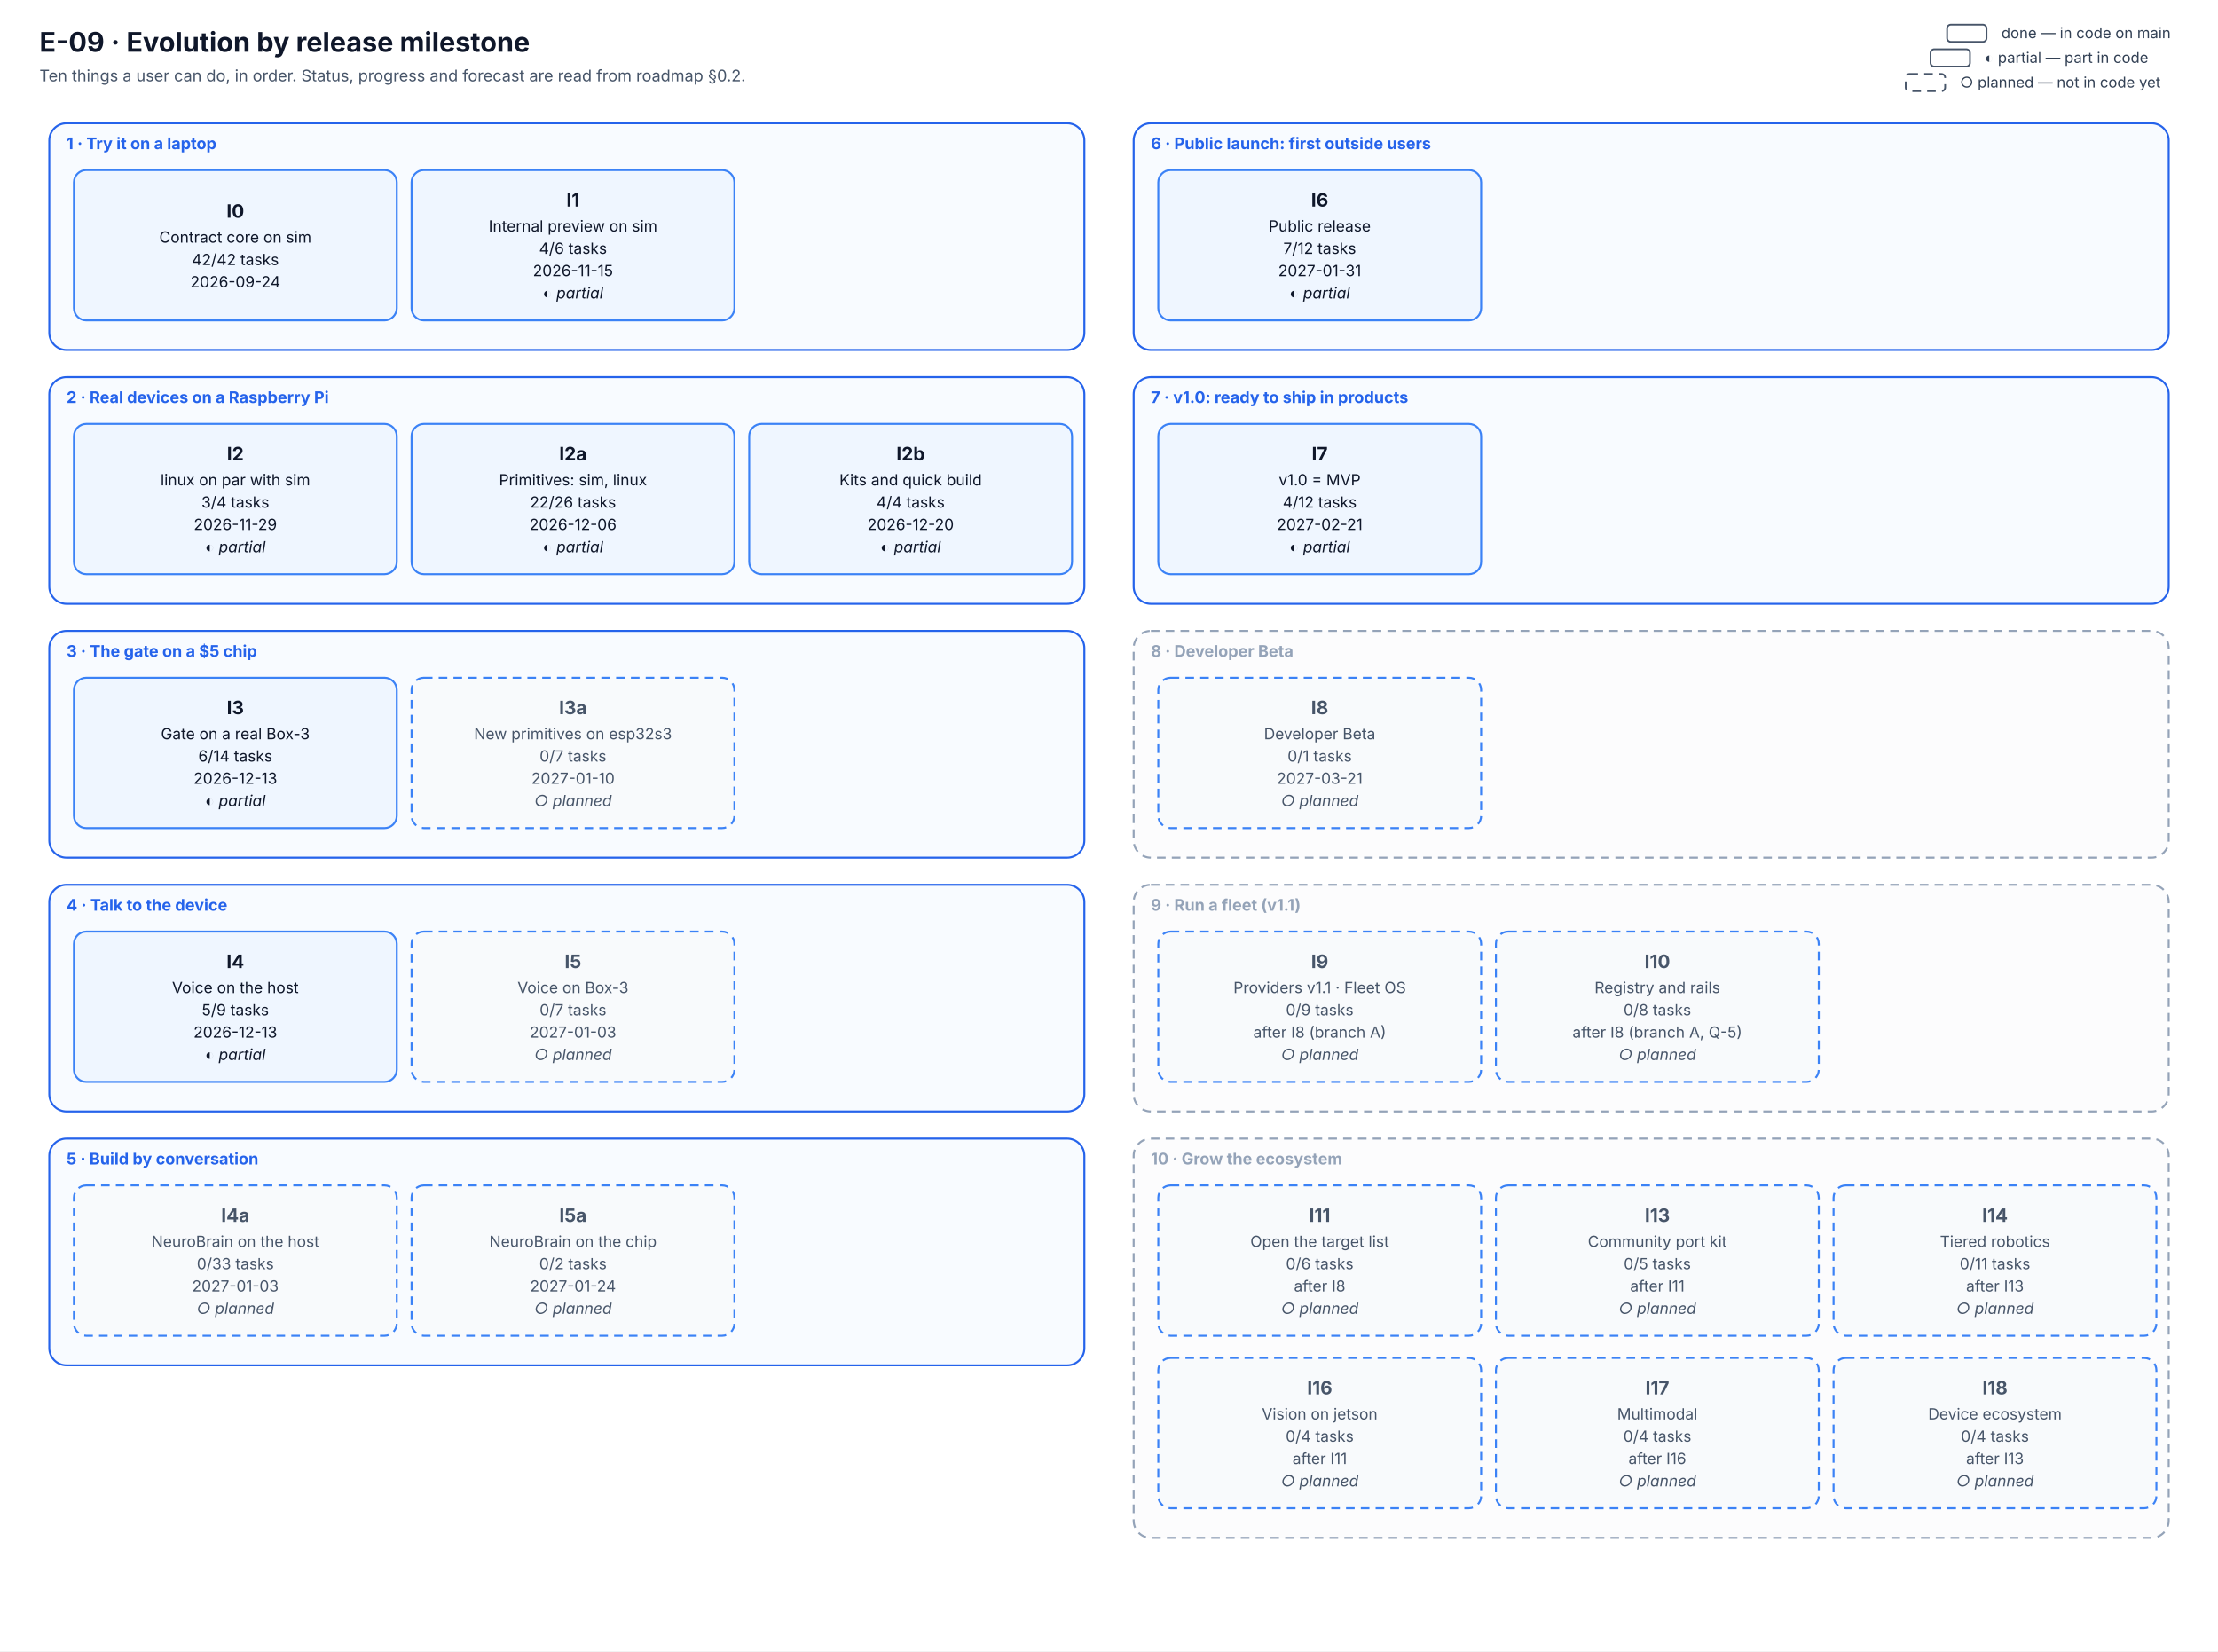
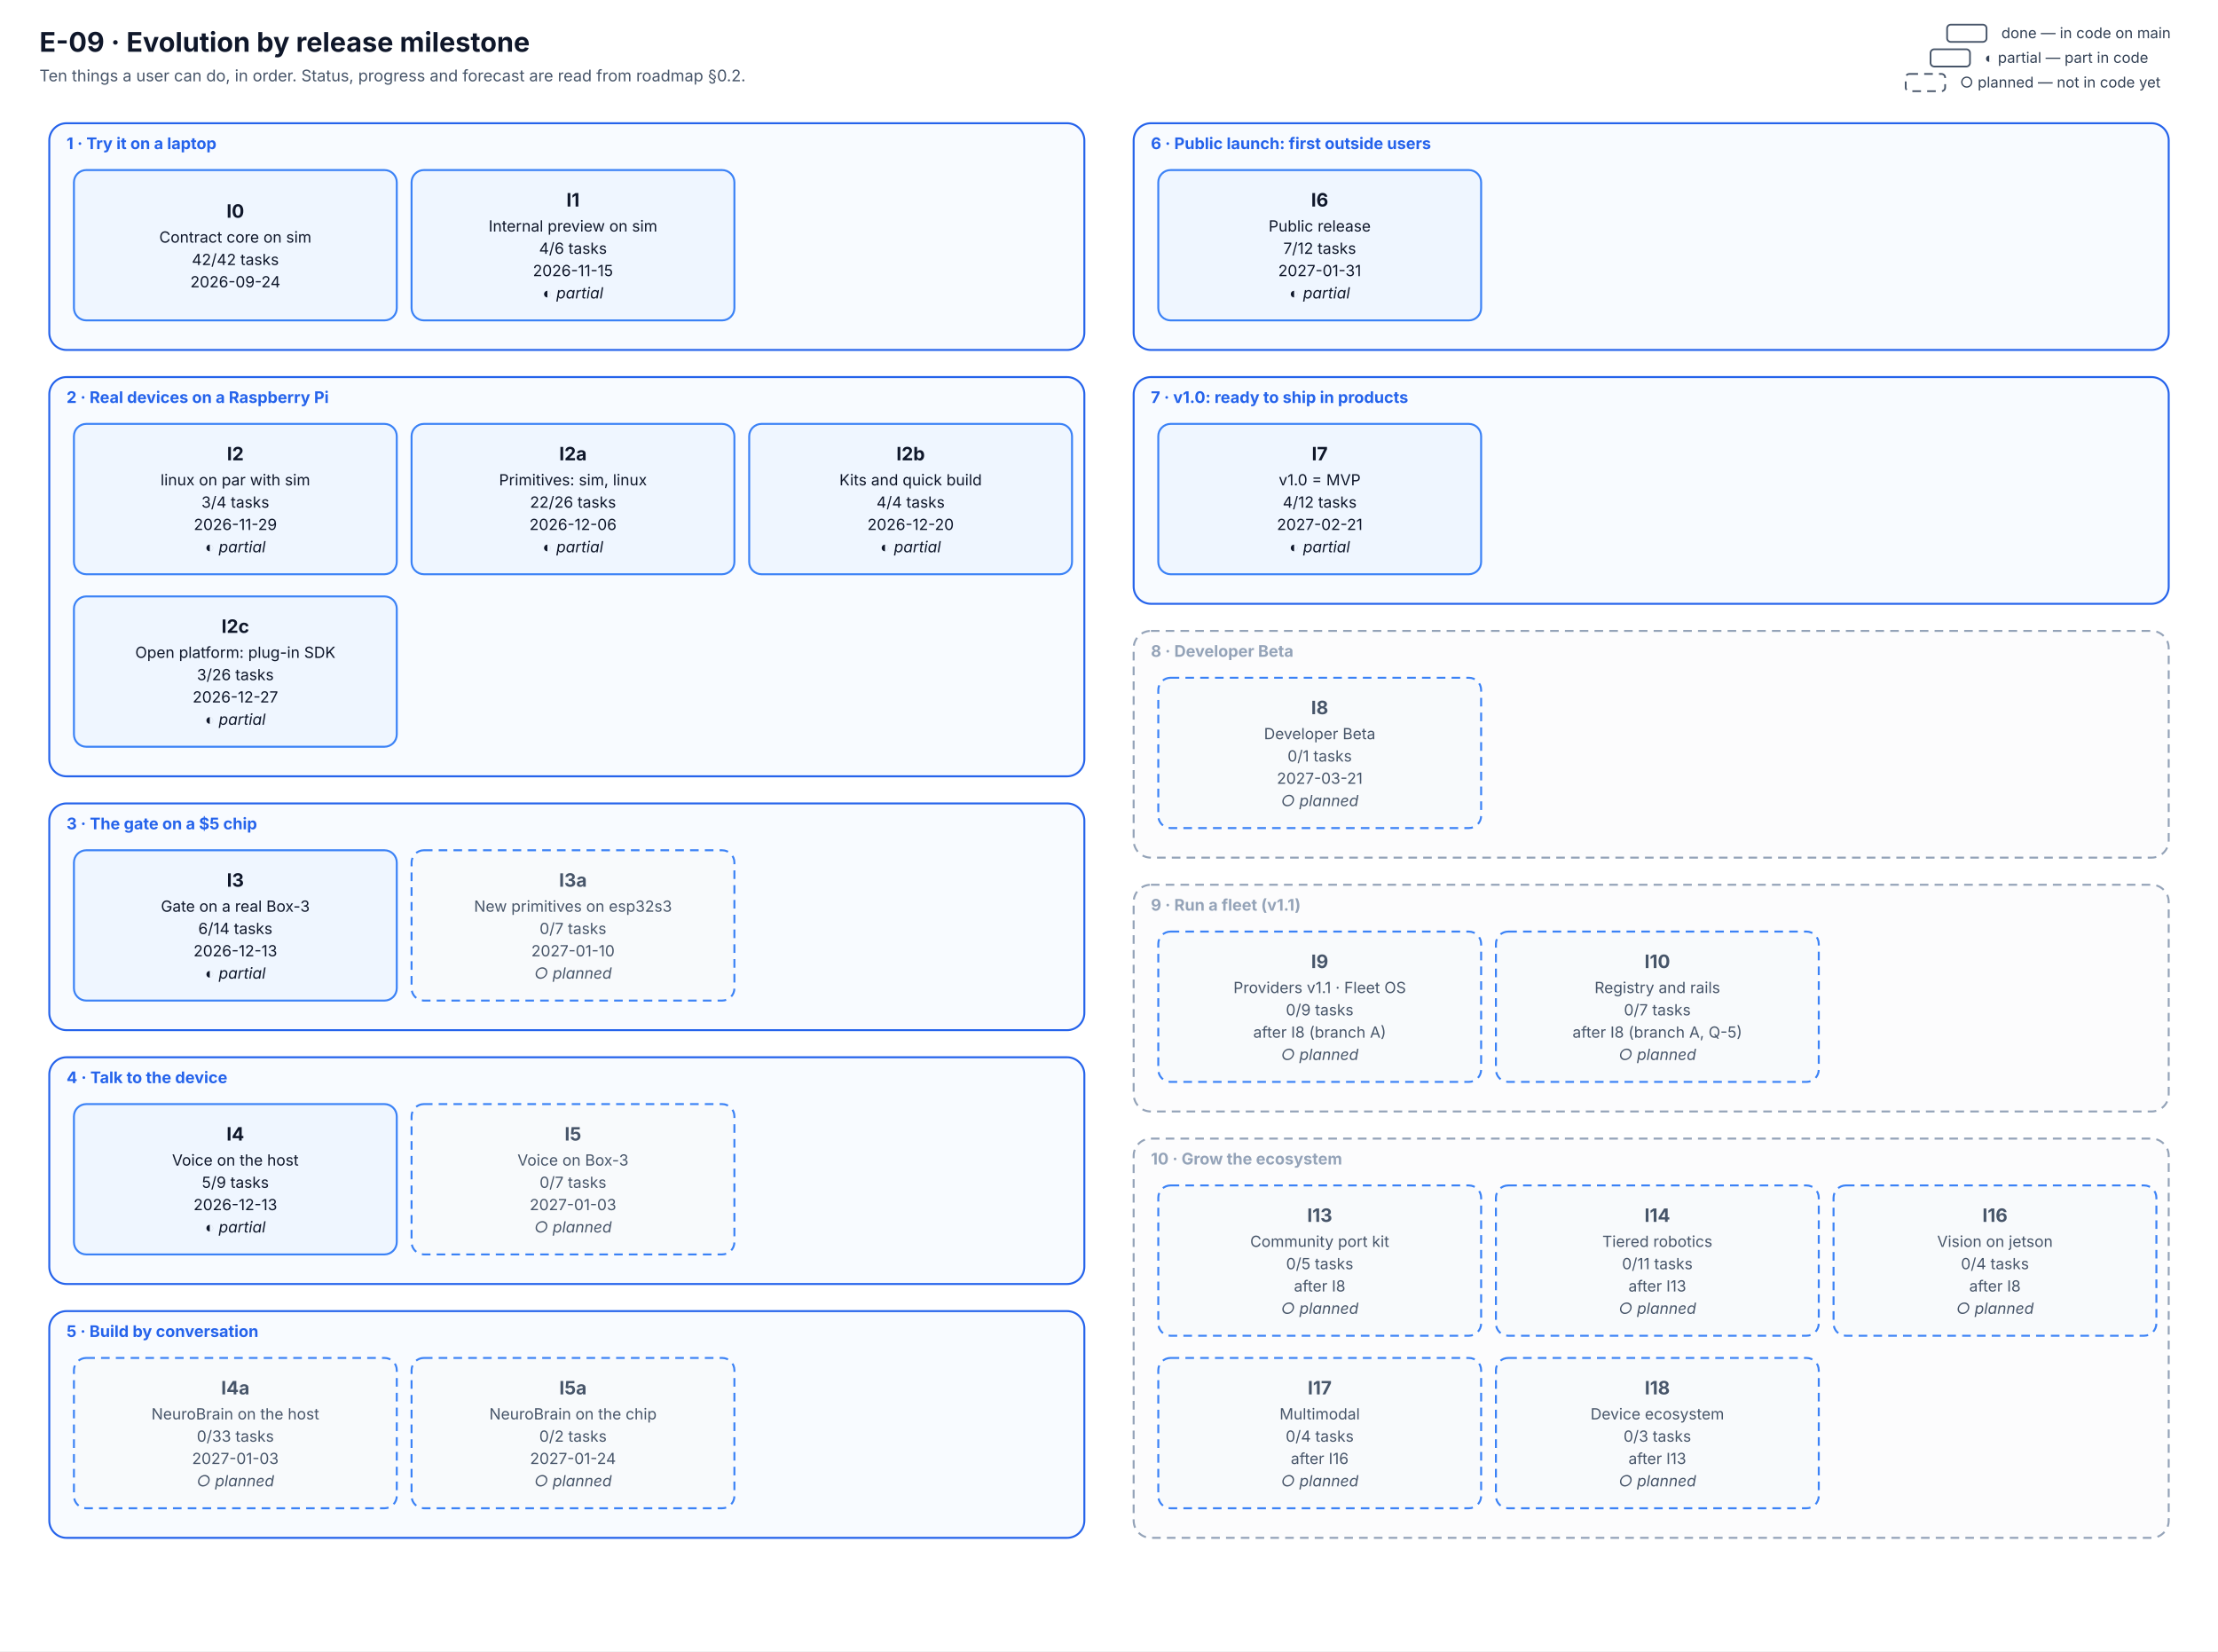
<svg xmlns="http://www.w3.org/2000/svg" viewBox="0 0 1800 1340" width="1800" height="1340" font-family="Inter, 'Segoe UI', system-ui, -apple-system, Roboto, Helvetica, Arial, sans-serif" role="img" aria-labelledby="E-09-evolution-title E-09-evolution-desc">
  <defs>
    <marker id="arr" viewBox="0 0 10 10" refX="9" refY="5" markerWidth="7" markerHeight="7" orient="auto-start-reverse">
      <path d="M0,0 L10,5 L0,10 z" fill="#334155" />
    </marker>
  </defs>
  <rect width="1800" height="1340" fill="#ffffff" />
  <text x="32.0" y="42.0" font-size="22" fill="#0f172a" text-anchor="start" font-weight="700">E-09 · Evolution by release milestone</text>
  <text x="32.0" y="66.0" font-size="13" fill="#475569" text-anchor="start">Ten things a user can do, in order. Status, progress and forecast are read from roadmap §0.2.</text>
  <rect x="40" y="100" width="840" height="184" rx="14" fill="#f8fbff" stroke="#2563eb" stroke-width="1.6" />
  <text x="54.0" y="121.0" font-size="13" fill="#2563eb" text-anchor="start" font-weight="700">1 · Try it on a laptop</text>
-   <rect x="40" y="306" width="840" height="184" rx="14" fill="#f8fbff" stroke="#2563eb" stroke-width="1.6" />
+   <rect x="40" y="306" width="840" height="324" rx="14" fill="#f8fbff" stroke="#2563eb" stroke-width="1.6" />
  <text x="54.0" y="327.0" font-size="13" fill="#2563eb" text-anchor="start" font-weight="700">2 · Real devices on a Raspberry Pi</text>
-   <rect x="40" y="512" width="840" height="184" rx="14" fill="#f8fbff" stroke="#2563eb" stroke-width="1.6" />
-   <text x="54.0" y="533.0" font-size="13" fill="#2563eb" text-anchor="start" font-weight="700">3 · The gate on a $5 chip</text>
-   <rect x="40" y="718" width="840" height="184" rx="14" fill="#f8fbff" stroke="#2563eb" stroke-width="1.6" />
-   <text x="54.0" y="739.0" font-size="13" fill="#2563eb" text-anchor="start" font-weight="700">4 · Talk to the device</text>
-   <rect x="40" y="924" width="840" height="184" rx="14" fill="#f8fbff" stroke="#2563eb" stroke-width="1.6" />
-   <text x="54.0" y="945.0" font-size="13" fill="#2563eb" text-anchor="start" font-weight="700">5 · Build by conversation</text>
+   <rect x="40" y="652" width="840" height="184" rx="14" fill="#f8fbff" stroke="#2563eb" stroke-width="1.6" />
+   <text x="54.0" y="673.0" font-size="13" fill="#2563eb" text-anchor="start" font-weight="700">3 · The gate on a $5 chip</text>
+   <rect x="40" y="858" width="840" height="184" rx="14" fill="#f8fbff" stroke="#2563eb" stroke-width="1.6" />
+   <text x="54.0" y="879.0" font-size="13" fill="#2563eb" text-anchor="start" font-weight="700">4 · Talk to the device</text>
+   <rect x="40" y="1064" width="840" height="184" rx="14" fill="#f8fbff" stroke="#2563eb" stroke-width="1.6" />
+   <text x="54.0" y="1085.0" font-size="13" fill="#2563eb" text-anchor="start" font-weight="700">5 · Build by conversation</text>
  <rect x="920" y="100" width="840" height="184" rx="14" fill="#f8fbff" stroke="#2563eb" stroke-width="1.6" />
  <text x="934.0" y="121.0" font-size="13" fill="#2563eb" text-anchor="start" font-weight="700">6 · Public launch: first outside users</text>
  <rect x="920" y="306" width="840" height="184" rx="14" fill="#f8fbff" stroke="#2563eb" stroke-width="1.6" />
  <text x="934.0" y="327.0" font-size="13" fill="#2563eb" text-anchor="start" font-weight="700">7 · v1.0: ready to ship in products</text>
  <rect x="920" y="512" width="840" height="184" rx="14" fill="#fcfcfd" stroke="#94a3b8" stroke-width="1.6" stroke-dasharray="7 5" />
  <text x="934.0" y="533.0" font-size="13" fill="#94a3b8" text-anchor="start" font-weight="700">8 · Developer Beta</text>
  <rect x="920" y="718" width="840" height="184" rx="14" fill="#fcfcfd" stroke="#94a3b8" stroke-width="1.6" stroke-dasharray="7 5" />
  <text x="934.0" y="739.0" font-size="13" fill="#94a3b8" text-anchor="start" font-weight="700">9 · Run a fleet (v1.1)</text>
  <rect x="920" y="924" width="840" height="324" rx="14" fill="#fcfcfd" stroke="#94a3b8" stroke-width="1.6" stroke-dasharray="7 5" />
  <text x="934.0" y="945.0" font-size="13" fill="#94a3b8" text-anchor="start" font-weight="700">10 · Grow the ecosystem</text>
  <rect x="60" y="138" width="262" height="122" rx="10" fill="#eff6ff" stroke="#3b82f6" stroke-width="1.6" />
  <text x="191.0" y="176.7" font-size="15" fill="#0f172a" text-anchor="middle" font-weight="700">I0</text>
  <text x="191.0" y="196.9" font-size="12.5" fill="#0f172a" text-anchor="middle">Contract core on sim</text>
  <text x="191.0" y="215.1" font-size="12.5" fill="#0f172a" text-anchor="middle">42/42 tasks</text>
  <text x="191.0" y="233.2" font-size="12.5" fill="#0f172a" text-anchor="middle">2026-09-24</text>
  <rect x="334" y="138" width="262" height="122" rx="10" fill="#eff6ff" stroke="#3b82f6" stroke-width="1.6" />
  <text x="465.0" y="167.6" font-size="15" fill="#0f172a" text-anchor="middle" font-weight="700">I1</text>
  <text x="465.0" y="187.9" font-size="12.5" fill="#0f172a" text-anchor="middle">Internal preview on sim</text>
  <text x="465.0" y="206.0" font-size="12.5" fill="#0f172a" text-anchor="middle">4/6 tasks</text>
  <text x="465.0" y="224.1" font-size="12.5" fill="#0f172a" text-anchor="middle">2026-11-15</text>
  <text x="465.0" y="242.2" font-size="12.5" fill="#0f172a" text-anchor="middle" font-style="italic">◐ partial</text>
  <rect x="60" y="344" width="262" height="122" rx="10" fill="#eff6ff" stroke="#3b82f6" stroke-width="1.6" />
  <text x="191.0" y="373.6" font-size="15" fill="#0f172a" text-anchor="middle" font-weight="700">I2</text>
  <text x="191.0" y="393.9" font-size="12.5" fill="#0f172a" text-anchor="middle">linux on par with sim</text>
  <text x="191.0" y="412.0" font-size="12.5" fill="#0f172a" text-anchor="middle">3/4 tasks</text>
  <text x="191.0" y="430.1" font-size="12.5" fill="#0f172a" text-anchor="middle">2026-11-29</text>
  <text x="191.0" y="448.2" font-size="12.5" fill="#0f172a" text-anchor="middle" font-style="italic">◐ partial</text>
  <rect x="334" y="344" width="262" height="122" rx="10" fill="#eff6ff" stroke="#3b82f6" stroke-width="1.6" />
  <text x="465.0" y="373.6" font-size="15" fill="#0f172a" text-anchor="middle" font-weight="700">I2a</text>
  <text x="465.0" y="393.9" font-size="12.5" fill="#0f172a" text-anchor="middle">Primitives: sim, linux</text>
  <text x="465.0" y="412.0" font-size="12.5" fill="#0f172a" text-anchor="middle">22/26 tasks</text>
  <text x="465.0" y="430.1" font-size="12.5" fill="#0f172a" text-anchor="middle">2026-12-06</text>
  <text x="465.0" y="448.2" font-size="12.5" fill="#0f172a" text-anchor="middle" font-style="italic">◐ partial</text>
  <rect x="608" y="344" width="262" height="122" rx="10" fill="#eff6ff" stroke="#3b82f6" stroke-width="1.6" />
  <text x="739.0" y="373.6" font-size="15" fill="#0f172a" text-anchor="middle" font-weight="700">I2b</text>
  <text x="739.0" y="393.9" font-size="12.5" fill="#0f172a" text-anchor="middle">Kits and quick build</text>
  <text x="739.0" y="412.0" font-size="12.5" fill="#0f172a" text-anchor="middle">4/4 tasks</text>
  <text x="739.0" y="430.1" font-size="12.5" fill="#0f172a" text-anchor="middle">2026-12-20</text>
  <text x="739.0" y="448.2" font-size="12.5" fill="#0f172a" text-anchor="middle" font-style="italic">◐ partial</text>
-   <rect x="60" y="550" width="262" height="122" rx="10" fill="#eff6ff" stroke="#3b82f6" stroke-width="1.6" />
-   <text x="191.0" y="579.6" font-size="15" fill="#0f172a" text-anchor="middle" font-weight="700">I3</text>
-   <text x="191.0" y="599.9" font-size="12.5" fill="#0f172a" text-anchor="middle">Gate on a real Box-3</text>
-   <text x="191.0" y="618.0" font-size="12.5" fill="#0f172a" text-anchor="middle">6/14 tasks</text>
-   <text x="191.0" y="636.1" font-size="12.5" fill="#0f172a" text-anchor="middle">2026-12-13</text>
-   <text x="191.0" y="654.2" font-size="12.5" fill="#0f172a" text-anchor="middle" font-style="italic">◐ partial</text>
-   <rect x="334" y="550" width="262" height="122" rx="10" fill="#f8fafc" stroke="#3b82f6" stroke-width="1.6" stroke-dasharray="7 5" />
-   <text x="465.0" y="579.6" font-size="15" fill="#475569" text-anchor="middle" font-weight="700">I3a</text>
-   <text x="465.0" y="599.9" font-size="12.5" fill="#475569" text-anchor="middle">New primitives on esp32s3</text>
-   <text x="465.0" y="618.0" font-size="12.5" fill="#475569" text-anchor="middle">0/7 tasks</text>
-   <text x="465.0" y="636.1" font-size="12.5" fill="#475569" text-anchor="middle">2027-01-10</text>
-   <text x="465.0" y="654.2" font-size="12.5" fill="#475569" text-anchor="middle" font-style="italic">○ planned</text>
-   <rect x="60" y="756" width="262" height="122" rx="10" fill="#eff6ff" stroke="#3b82f6" stroke-width="1.6" />
-   <text x="191.0" y="785.6" font-size="15" fill="#0f172a" text-anchor="middle" font-weight="700">I4</text>
-   <text x="191.0" y="805.9" font-size="12.5" fill="#0f172a" text-anchor="middle">Voice on the host</text>
-   <text x="191.0" y="824.0" font-size="12.5" fill="#0f172a" text-anchor="middle">5/9 tasks</text>
-   <text x="191.0" y="842.1" font-size="12.5" fill="#0f172a" text-anchor="middle">2026-12-13</text>
-   <text x="191.0" y="860.2" font-size="12.5" fill="#0f172a" text-anchor="middle" font-style="italic">◐ partial</text>
-   <rect x="334" y="756" width="262" height="122" rx="10" fill="#f8fafc" stroke="#3b82f6" stroke-width="1.6" stroke-dasharray="7 5" />
-   <text x="465.0" y="785.6" font-size="15" fill="#475569" text-anchor="middle" font-weight="700">I5</text>
-   <text x="465.0" y="805.9" font-size="12.5" fill="#475569" text-anchor="middle">Voice on Box-3</text>
-   <text x="465.0" y="824.0" font-size="12.5" fill="#475569" text-anchor="middle">0/7 tasks</text>
-   <text x="465.0" y="842.1" font-size="12.5" fill="#475569" text-anchor="middle">2027-01-03</text>
-   <text x="465.0" y="860.2" font-size="12.5" fill="#475569" text-anchor="middle" font-style="italic">○ planned</text>
-   <rect x="60" y="962" width="262" height="122" rx="10" fill="#f8fafc" stroke="#3b82f6" stroke-width="1.6" stroke-dasharray="7 5" />
-   <text x="191.0" y="991.6" font-size="15" fill="#475569" text-anchor="middle" font-weight="700">I4a</text>
-   <text x="191.0" y="1011.9" font-size="12.5" fill="#475569" text-anchor="middle">NeuroBrain on the host</text>
-   <text x="191.0" y="1030.0" font-size="12.5" fill="#475569" text-anchor="middle">0/33 tasks</text>
-   <text x="191.0" y="1048.1" font-size="12.5" fill="#475569" text-anchor="middle">2027-01-03</text>
-   <text x="191.0" y="1066.2" font-size="12.5" fill="#475569" text-anchor="middle" font-style="italic">○ planned</text>
-   <rect x="334" y="962" width="262" height="122" rx="10" fill="#f8fafc" stroke="#3b82f6" stroke-width="1.6" stroke-dasharray="7 5" />
-   <text x="465.0" y="991.6" font-size="15" fill="#475569" text-anchor="middle" font-weight="700">I5a</text>
-   <text x="465.0" y="1011.9" font-size="12.5" fill="#475569" text-anchor="middle">NeuroBrain on the chip</text>
-   <text x="465.0" y="1030.0" font-size="12.5" fill="#475569" text-anchor="middle">0/2 tasks</text>
-   <text x="465.0" y="1048.1" font-size="12.5" fill="#475569" text-anchor="middle">2027-01-24</text>
-   <text x="465.0" y="1066.2" font-size="12.5" fill="#475569" text-anchor="middle" font-style="italic">○ planned</text>
+   <rect x="60" y="484" width="262" height="122" rx="10" fill="#eff6ff" stroke="#3b82f6" stroke-width="1.6" />
+   <text x="191.0" y="513.6" font-size="15" fill="#0f172a" text-anchor="middle" font-weight="700">I2c</text>
+   <text x="191.0" y="533.9" font-size="12.5" fill="#0f172a" text-anchor="middle">Open platform: plug-in SDK</text>
+   <text x="191.0" y="552.0" font-size="12.5" fill="#0f172a" text-anchor="middle">3/26 tasks</text>
+   <text x="191.0" y="570.1" font-size="12.5" fill="#0f172a" text-anchor="middle">2026-12-27</text>
+   <text x="191.0" y="588.2" font-size="12.5" fill="#0f172a" text-anchor="middle" font-style="italic">◐ partial</text>
+   <rect x="60" y="690" width="262" height="122" rx="10" fill="#eff6ff" stroke="#3b82f6" stroke-width="1.6" />
+   <text x="191.0" y="719.6" font-size="15" fill="#0f172a" text-anchor="middle" font-weight="700">I3</text>
+   <text x="191.0" y="739.9" font-size="12.5" fill="#0f172a" text-anchor="middle">Gate on a real Box-3</text>
+   <text x="191.0" y="758.0" font-size="12.5" fill="#0f172a" text-anchor="middle">6/14 tasks</text>
+   <text x="191.0" y="776.1" font-size="12.5" fill="#0f172a" text-anchor="middle">2026-12-13</text>
+   <text x="191.0" y="794.2" font-size="12.5" fill="#0f172a" text-anchor="middle" font-style="italic">◐ partial</text>
+   <rect x="334" y="690" width="262" height="122" rx="10" fill="#f8fafc" stroke="#3b82f6" stroke-width="1.6" stroke-dasharray="7 5" />
+   <text x="465.0" y="719.6" font-size="15" fill="#475569" text-anchor="middle" font-weight="700">I3a</text>
+   <text x="465.0" y="739.9" font-size="12.5" fill="#475569" text-anchor="middle">New primitives on esp32s3</text>
+   <text x="465.0" y="758.0" font-size="12.5" fill="#475569" text-anchor="middle">0/7 tasks</text>
+   <text x="465.0" y="776.1" font-size="12.5" fill="#475569" text-anchor="middle">2027-01-10</text>
+   <text x="465.0" y="794.2" font-size="12.5" fill="#475569" text-anchor="middle" font-style="italic">○ planned</text>
+   <rect x="60" y="896" width="262" height="122" rx="10" fill="#eff6ff" stroke="#3b82f6" stroke-width="1.6" />
+   <text x="191.0" y="925.6" font-size="15" fill="#0f172a" text-anchor="middle" font-weight="700">I4</text>
+   <text x="191.0" y="945.9" font-size="12.5" fill="#0f172a" text-anchor="middle">Voice on the host</text>
+   <text x="191.0" y="964.0" font-size="12.5" fill="#0f172a" text-anchor="middle">5/9 tasks</text>
+   <text x="191.0" y="982.1" font-size="12.5" fill="#0f172a" text-anchor="middle">2026-12-13</text>
+   <text x="191.0" y="1000.2" font-size="12.5" fill="#0f172a" text-anchor="middle" font-style="italic">◐ partial</text>
+   <rect x="334" y="896" width="262" height="122" rx="10" fill="#f8fafc" stroke="#3b82f6" stroke-width="1.6" stroke-dasharray="7 5" />
+   <text x="465.0" y="925.6" font-size="15" fill="#475569" text-anchor="middle" font-weight="700">I5</text>
+   <text x="465.0" y="945.9" font-size="12.5" fill="#475569" text-anchor="middle">Voice on Box-3</text>
+   <text x="465.0" y="964.0" font-size="12.5" fill="#475569" text-anchor="middle">0/7 tasks</text>
+   <text x="465.0" y="982.1" font-size="12.5" fill="#475569" text-anchor="middle">2027-01-03</text>
+   <text x="465.0" y="1000.2" font-size="12.5" fill="#475569" text-anchor="middle" font-style="italic">○ planned</text>
+   <rect x="60" y="1102" width="262" height="122" rx="10" fill="#f8fafc" stroke="#3b82f6" stroke-width="1.6" stroke-dasharray="7 5" />
+   <text x="191.0" y="1131.6" font-size="15" fill="#475569" text-anchor="middle" font-weight="700">I4a</text>
+   <text x="191.0" y="1151.9" font-size="12.5" fill="#475569" text-anchor="middle">NeuroBrain on the host</text>
+   <text x="191.0" y="1170.0" font-size="12.5" fill="#475569" text-anchor="middle">0/33 tasks</text>
+   <text x="191.0" y="1188.1" font-size="12.5" fill="#475569" text-anchor="middle">2027-01-03</text>
+   <text x="191.0" y="1206.2" font-size="12.5" fill="#475569" text-anchor="middle" font-style="italic">○ planned</text>
+   <rect x="334" y="1102" width="262" height="122" rx="10" fill="#f8fafc" stroke="#3b82f6" stroke-width="1.6" stroke-dasharray="7 5" />
+   <text x="465.0" y="1131.6" font-size="15" fill="#475569" text-anchor="middle" font-weight="700">I5a</text>
+   <text x="465.0" y="1151.9" font-size="12.5" fill="#475569" text-anchor="middle">NeuroBrain on the chip</text>
+   <text x="465.0" y="1170.0" font-size="12.5" fill="#475569" text-anchor="middle">0/2 tasks</text>
+   <text x="465.0" y="1188.1" font-size="12.5" fill="#475569" text-anchor="middle">2027-01-24</text>
+   <text x="465.0" y="1206.2" font-size="12.5" fill="#475569" text-anchor="middle" font-style="italic">○ planned</text>
  <rect x="940" y="138" width="262" height="122" rx="10" fill="#eff6ff" stroke="#3b82f6" stroke-width="1.6" />
  <text x="1071.0" y="167.6" font-size="15" fill="#0f172a" text-anchor="middle" font-weight="700">I6</text>
  <text x="1071.0" y="187.9" font-size="12.5" fill="#0f172a" text-anchor="middle">Public release</text>
  <text x="1071.0" y="206.0" font-size="12.5" fill="#0f172a" text-anchor="middle">7/12 tasks</text>
  <text x="1071.0" y="224.1" font-size="12.5" fill="#0f172a" text-anchor="middle">2027-01-31</text>
  <text x="1071.0" y="242.2" font-size="12.5" fill="#0f172a" text-anchor="middle" font-style="italic">◐ partial</text>
  <rect x="940" y="344" width="262" height="122" rx="10" fill="#eff6ff" stroke="#3b82f6" stroke-width="1.6" />
  <text x="1071.0" y="373.6" font-size="15" fill="#0f172a" text-anchor="middle" font-weight="700">I7</text>
  <text x="1071.0" y="393.9" font-size="12.5" fill="#0f172a" text-anchor="middle">v1.0 = MVP</text>
  <text x="1071.0" y="412.0" font-size="12.5" fill="#0f172a" text-anchor="middle">4/12 tasks</text>
  <text x="1071.0" y="430.1" font-size="12.5" fill="#0f172a" text-anchor="middle">2027-02-21</text>
  <text x="1071.0" y="448.2" font-size="12.5" fill="#0f172a" text-anchor="middle" font-style="italic">◐ partial</text>
  <rect x="940" y="550" width="262" height="122" rx="10" fill="#f8fafc" stroke="#3b82f6" stroke-width="1.6" stroke-dasharray="7 5" />
  <text x="1071.0" y="579.6" font-size="15" fill="#475569" text-anchor="middle" font-weight="700">I8</text>
  <text x="1071.0" y="599.9" font-size="12.5" fill="#475569" text-anchor="middle">Developer Beta</text>
  <text x="1071.0" y="618.0" font-size="12.5" fill="#475569" text-anchor="middle">0/1 tasks</text>
  <text x="1071.0" y="636.1" font-size="12.5" fill="#475569" text-anchor="middle">2027-03-21</text>
  <text x="1071.0" y="654.2" font-size="12.5" fill="#475569" text-anchor="middle" font-style="italic">○ planned</text>
  <rect x="940" y="756" width="262" height="122" rx="10" fill="#f8fafc" stroke="#3b82f6" stroke-width="1.6" stroke-dasharray="7 5" />
  <text x="1071.0" y="785.6" font-size="15" fill="#475569" text-anchor="middle" font-weight="700">I9</text>
  <text x="1071.0" y="805.9" font-size="12.5" fill="#475569" text-anchor="middle">Providers v1.1 · Fleet OS</text>
  <text x="1071.0" y="824.0" font-size="12.5" fill="#475569" text-anchor="middle">0/9 tasks</text>
  <text x="1071.0" y="842.1" font-size="12.5" fill="#475569" text-anchor="middle">after I8 (branch A)</text>
  <text x="1071.0" y="860.2" font-size="12.5" fill="#475569" text-anchor="middle" font-style="italic">○ planned</text>
  <rect x="1214" y="756" width="262" height="122" rx="10" fill="#f8fafc" stroke="#3b82f6" stroke-width="1.6" stroke-dasharray="7 5" />
  <text x="1345.0" y="785.6" font-size="15" fill="#475569" text-anchor="middle" font-weight="700">I10</text>
  <text x="1345.0" y="805.9" font-size="12.5" fill="#475569" text-anchor="middle">Registry and rails</text>
-   <text x="1345.0" y="824.0" font-size="12.5" fill="#475569" text-anchor="middle">0/8 tasks</text>
+   <text x="1345.0" y="824.0" font-size="12.5" fill="#475569" text-anchor="middle">0/7 tasks</text>
  <text x="1345.0" y="842.1" font-size="12.5" fill="#475569" text-anchor="middle">after I8 (branch A, Q-5)</text>
  <text x="1345.0" y="860.2" font-size="12.5" fill="#475569" text-anchor="middle" font-style="italic">○ planned</text>
  <rect x="940" y="962" width="262" height="122" rx="10" fill="#f8fafc" stroke="#3b82f6" stroke-width="1.6" stroke-dasharray="7 5" />
-   <text x="1071.0" y="991.6" font-size="15" fill="#475569" text-anchor="middle" font-weight="700">I11</text>
-   <text x="1071.0" y="1011.9" font-size="12.5" fill="#475569" text-anchor="middle">Open the target list</text>
-   <text x="1071.0" y="1030.0" font-size="12.5" fill="#475569" text-anchor="middle">0/6 tasks</text>
+   <text x="1071.0" y="991.6" font-size="15" fill="#475569" text-anchor="middle" font-weight="700">I13</text>
+   <text x="1071.0" y="1011.9" font-size="12.5" fill="#475569" text-anchor="middle">Community port kit</text>
+   <text x="1071.0" y="1030.0" font-size="12.5" fill="#475569" text-anchor="middle">0/5 tasks</text>
  <text x="1071.0" y="1048.1" font-size="12.5" fill="#475569" text-anchor="middle">after I8</text>
  <text x="1071.0" y="1066.2" font-size="12.5" fill="#475569" text-anchor="middle" font-style="italic">○ planned</text>
  <rect x="1214" y="962" width="262" height="122" rx="10" fill="#f8fafc" stroke="#3b82f6" stroke-width="1.6" stroke-dasharray="7 5" />
-   <text x="1345.0" y="991.6" font-size="15" fill="#475569" text-anchor="middle" font-weight="700">I13</text>
-   <text x="1345.0" y="1011.9" font-size="12.5" fill="#475569" text-anchor="middle">Community port kit</text>
-   <text x="1345.0" y="1030.0" font-size="12.5" fill="#475569" text-anchor="middle">0/5 tasks</text>
-   <text x="1345.0" y="1048.1" font-size="12.5" fill="#475569" text-anchor="middle">after I11</text>
+   <text x="1345.0" y="991.6" font-size="15" fill="#475569" text-anchor="middle" font-weight="700">I14</text>
+   <text x="1345.0" y="1011.9" font-size="12.5" fill="#475569" text-anchor="middle">Tiered robotics</text>
+   <text x="1345.0" y="1030.0" font-size="12.5" fill="#475569" text-anchor="middle">0/11 tasks</text>
+   <text x="1345.0" y="1048.1" font-size="12.5" fill="#475569" text-anchor="middle">after I13</text>
  <text x="1345.0" y="1066.2" font-size="12.5" fill="#475569" text-anchor="middle" font-style="italic">○ planned</text>
  <rect x="1488" y="962" width="262" height="122" rx="10" fill="#f8fafc" stroke="#3b82f6" stroke-width="1.6" stroke-dasharray="7 5" />
-   <text x="1619.0" y="991.6" font-size="15" fill="#475569" text-anchor="middle" font-weight="700">I14</text>
-   <text x="1619.0" y="1011.9" font-size="12.5" fill="#475569" text-anchor="middle">Tiered robotics</text>
-   <text x="1619.0" y="1030.0" font-size="12.5" fill="#475569" text-anchor="middle">0/11 tasks</text>
-   <text x="1619.0" y="1048.1" font-size="12.5" fill="#475569" text-anchor="middle">after I13</text>
+   <text x="1619.0" y="991.6" font-size="15" fill="#475569" text-anchor="middle" font-weight="700">I16</text>
+   <text x="1619.0" y="1011.9" font-size="12.5" fill="#475569" text-anchor="middle">Vision on jetson</text>
+   <text x="1619.0" y="1030.0" font-size="12.5" fill="#475569" text-anchor="middle">0/4 tasks</text>
+   <text x="1619.0" y="1048.1" font-size="12.5" fill="#475569" text-anchor="middle">after I8</text>
  <text x="1619.0" y="1066.2" font-size="12.5" fill="#475569" text-anchor="middle" font-style="italic">○ planned</text>
  <rect x="940" y="1102" width="262" height="122" rx="10" fill="#f8fafc" stroke="#3b82f6" stroke-width="1.6" stroke-dasharray="7 5" />
-   <text x="1071.0" y="1131.6" font-size="15" fill="#475569" text-anchor="middle" font-weight="700">I16</text>
-   <text x="1071.0" y="1151.9" font-size="12.5" fill="#475569" text-anchor="middle">Vision on jetson</text>
+   <text x="1071.0" y="1131.6" font-size="15" fill="#475569" text-anchor="middle" font-weight="700">I17</text>
+   <text x="1071.0" y="1151.9" font-size="12.5" fill="#475569" text-anchor="middle">Multimodal</text>
  <text x="1071.0" y="1170.0" font-size="12.5" fill="#475569" text-anchor="middle">0/4 tasks</text>
-   <text x="1071.0" y="1188.1" font-size="12.5" fill="#475569" text-anchor="middle">after I11</text>
+   <text x="1071.0" y="1188.1" font-size="12.5" fill="#475569" text-anchor="middle">after I16</text>
  <text x="1071.0" y="1206.2" font-size="12.5" fill="#475569" text-anchor="middle" font-style="italic">○ planned</text>
  <rect x="1214" y="1102" width="262" height="122" rx="10" fill="#f8fafc" stroke="#3b82f6" stroke-width="1.6" stroke-dasharray="7 5" />
-   <text x="1345.0" y="1131.6" font-size="15" fill="#475569" text-anchor="middle" font-weight="700">I17</text>
-   <text x="1345.0" y="1151.9" font-size="12.5" fill="#475569" text-anchor="middle">Multimodal</text>
-   <text x="1345.0" y="1170.0" font-size="12.5" fill="#475569" text-anchor="middle">0/4 tasks</text>
-   <text x="1345.0" y="1188.1" font-size="12.5" fill="#475569" text-anchor="middle">after I16</text>
+   <text x="1345.0" y="1131.6" font-size="15" fill="#475569" text-anchor="middle" font-weight="700">I18</text>
+   <text x="1345.0" y="1151.9" font-size="12.5" fill="#475569" text-anchor="middle">Device ecosystem</text>
+   <text x="1345.0" y="1170.0" font-size="12.5" fill="#475569" text-anchor="middle">0/3 tasks</text>
+   <text x="1345.0" y="1188.1" font-size="12.5" fill="#475569" text-anchor="middle">after I13</text>
  <text x="1345.0" y="1206.2" font-size="12.5" fill="#475569" text-anchor="middle" font-style="italic">○ planned</text>
-   <rect x="1488" y="1102" width="262" height="122" rx="10" fill="#f8fafc" stroke="#3b82f6" stroke-width="1.6" stroke-dasharray="7 5" />
-   <text x="1619.0" y="1131.6" font-size="15" fill="#475569" text-anchor="middle" font-weight="700">I18</text>
-   <text x="1619.0" y="1151.9" font-size="12.5" fill="#475569" text-anchor="middle">Device ecosystem</text>
-   <text x="1619.0" y="1170.0" font-size="12.5" fill="#475569" text-anchor="middle">0/4 tasks</text>
-   <text x="1619.0" y="1188.1" font-size="12.5" fill="#475569" text-anchor="middle">after I13</text>
-   <text x="1619.0" y="1206.2" font-size="12.5" fill="#475569" text-anchor="middle" font-style="italic">○ planned</text>
  <rect x="1546.56" y="60" width="32" height="14" rx="3" fill="#ffffff" stroke="#475569" stroke-width="1.4" stroke-dasharray="7 5" />
  <text x="1590.6" y="71.0" font-size="12" fill="#334155" text-anchor="start">○ planned — not in code yet</text>
  <rect x="1566.72" y="40" width="32" height="14" rx="3" fill="#ffffff" stroke="#475569" stroke-width="1.4" />
  <text x="1610.7" y="51.0" font-size="12" fill="#334155" text-anchor="start">◐ partial — part in code</text>
  <rect x="1580.16" y="20" width="32" height="14" rx="3" fill="#ffffff" stroke="#475569" stroke-width="1.4" />
  <text x="1624.2" y="31.0" font-size="12" fill="#334155" text-anchor="start">done — in code on main</text>
</svg>
